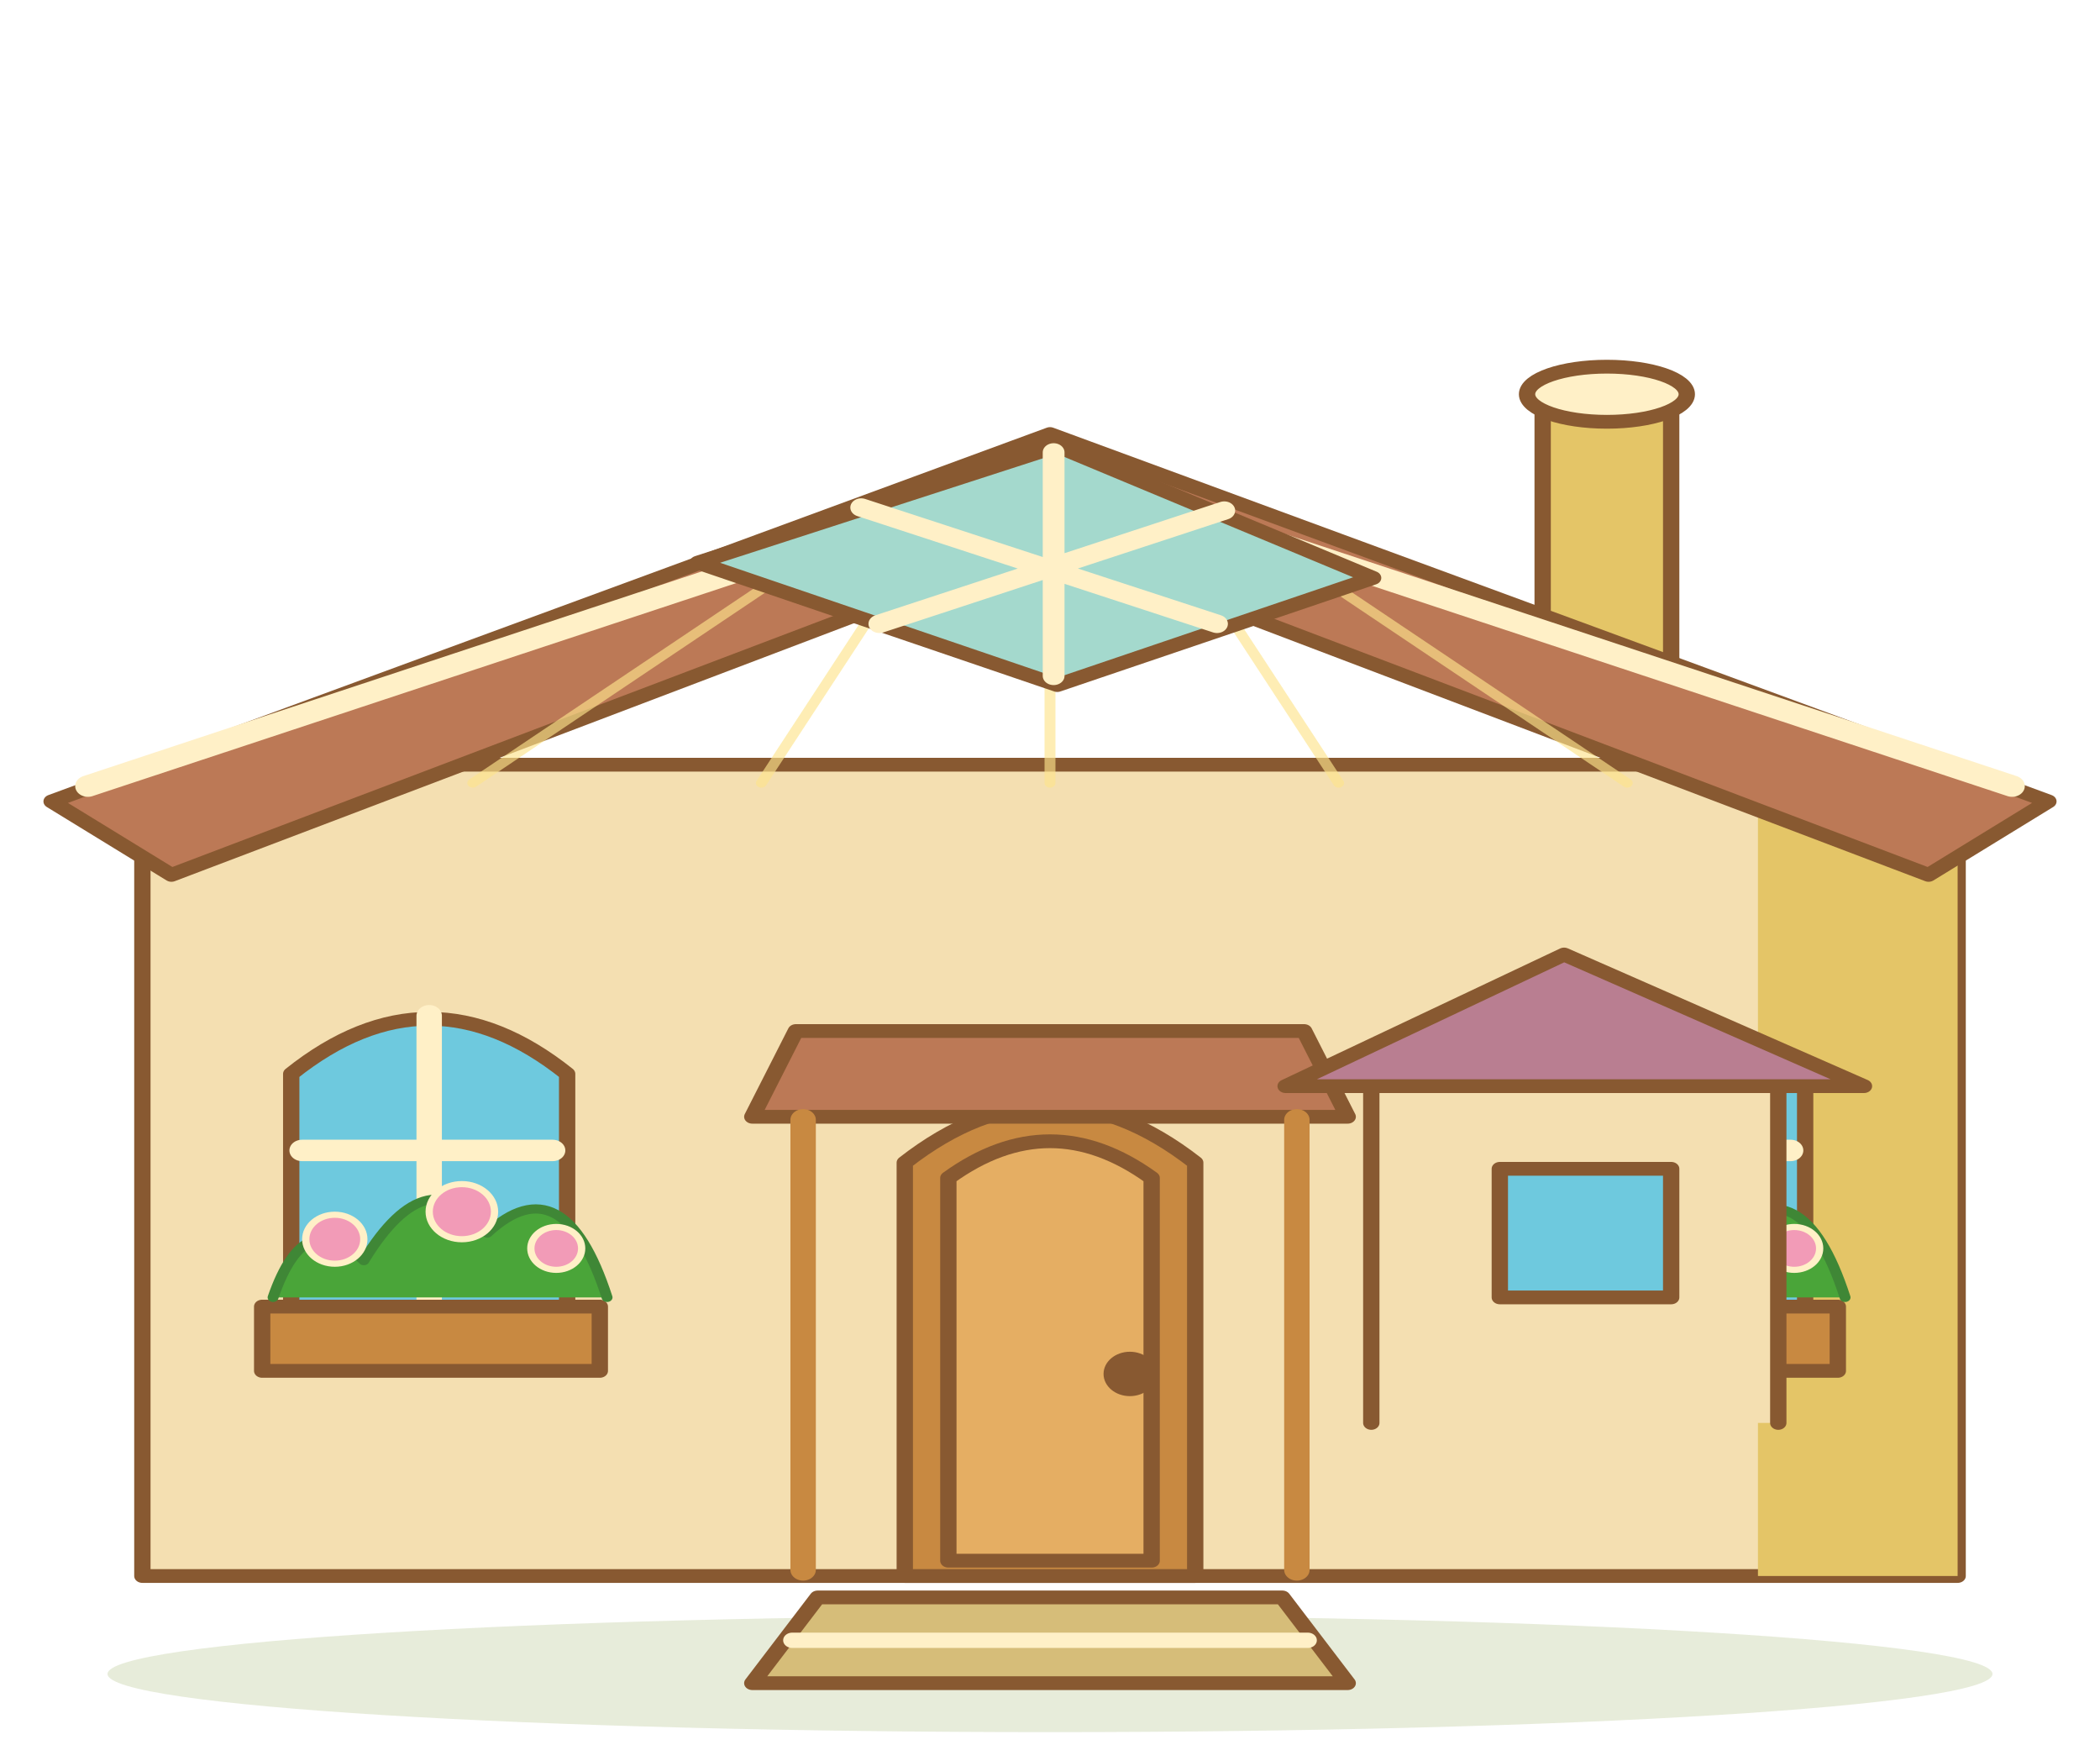
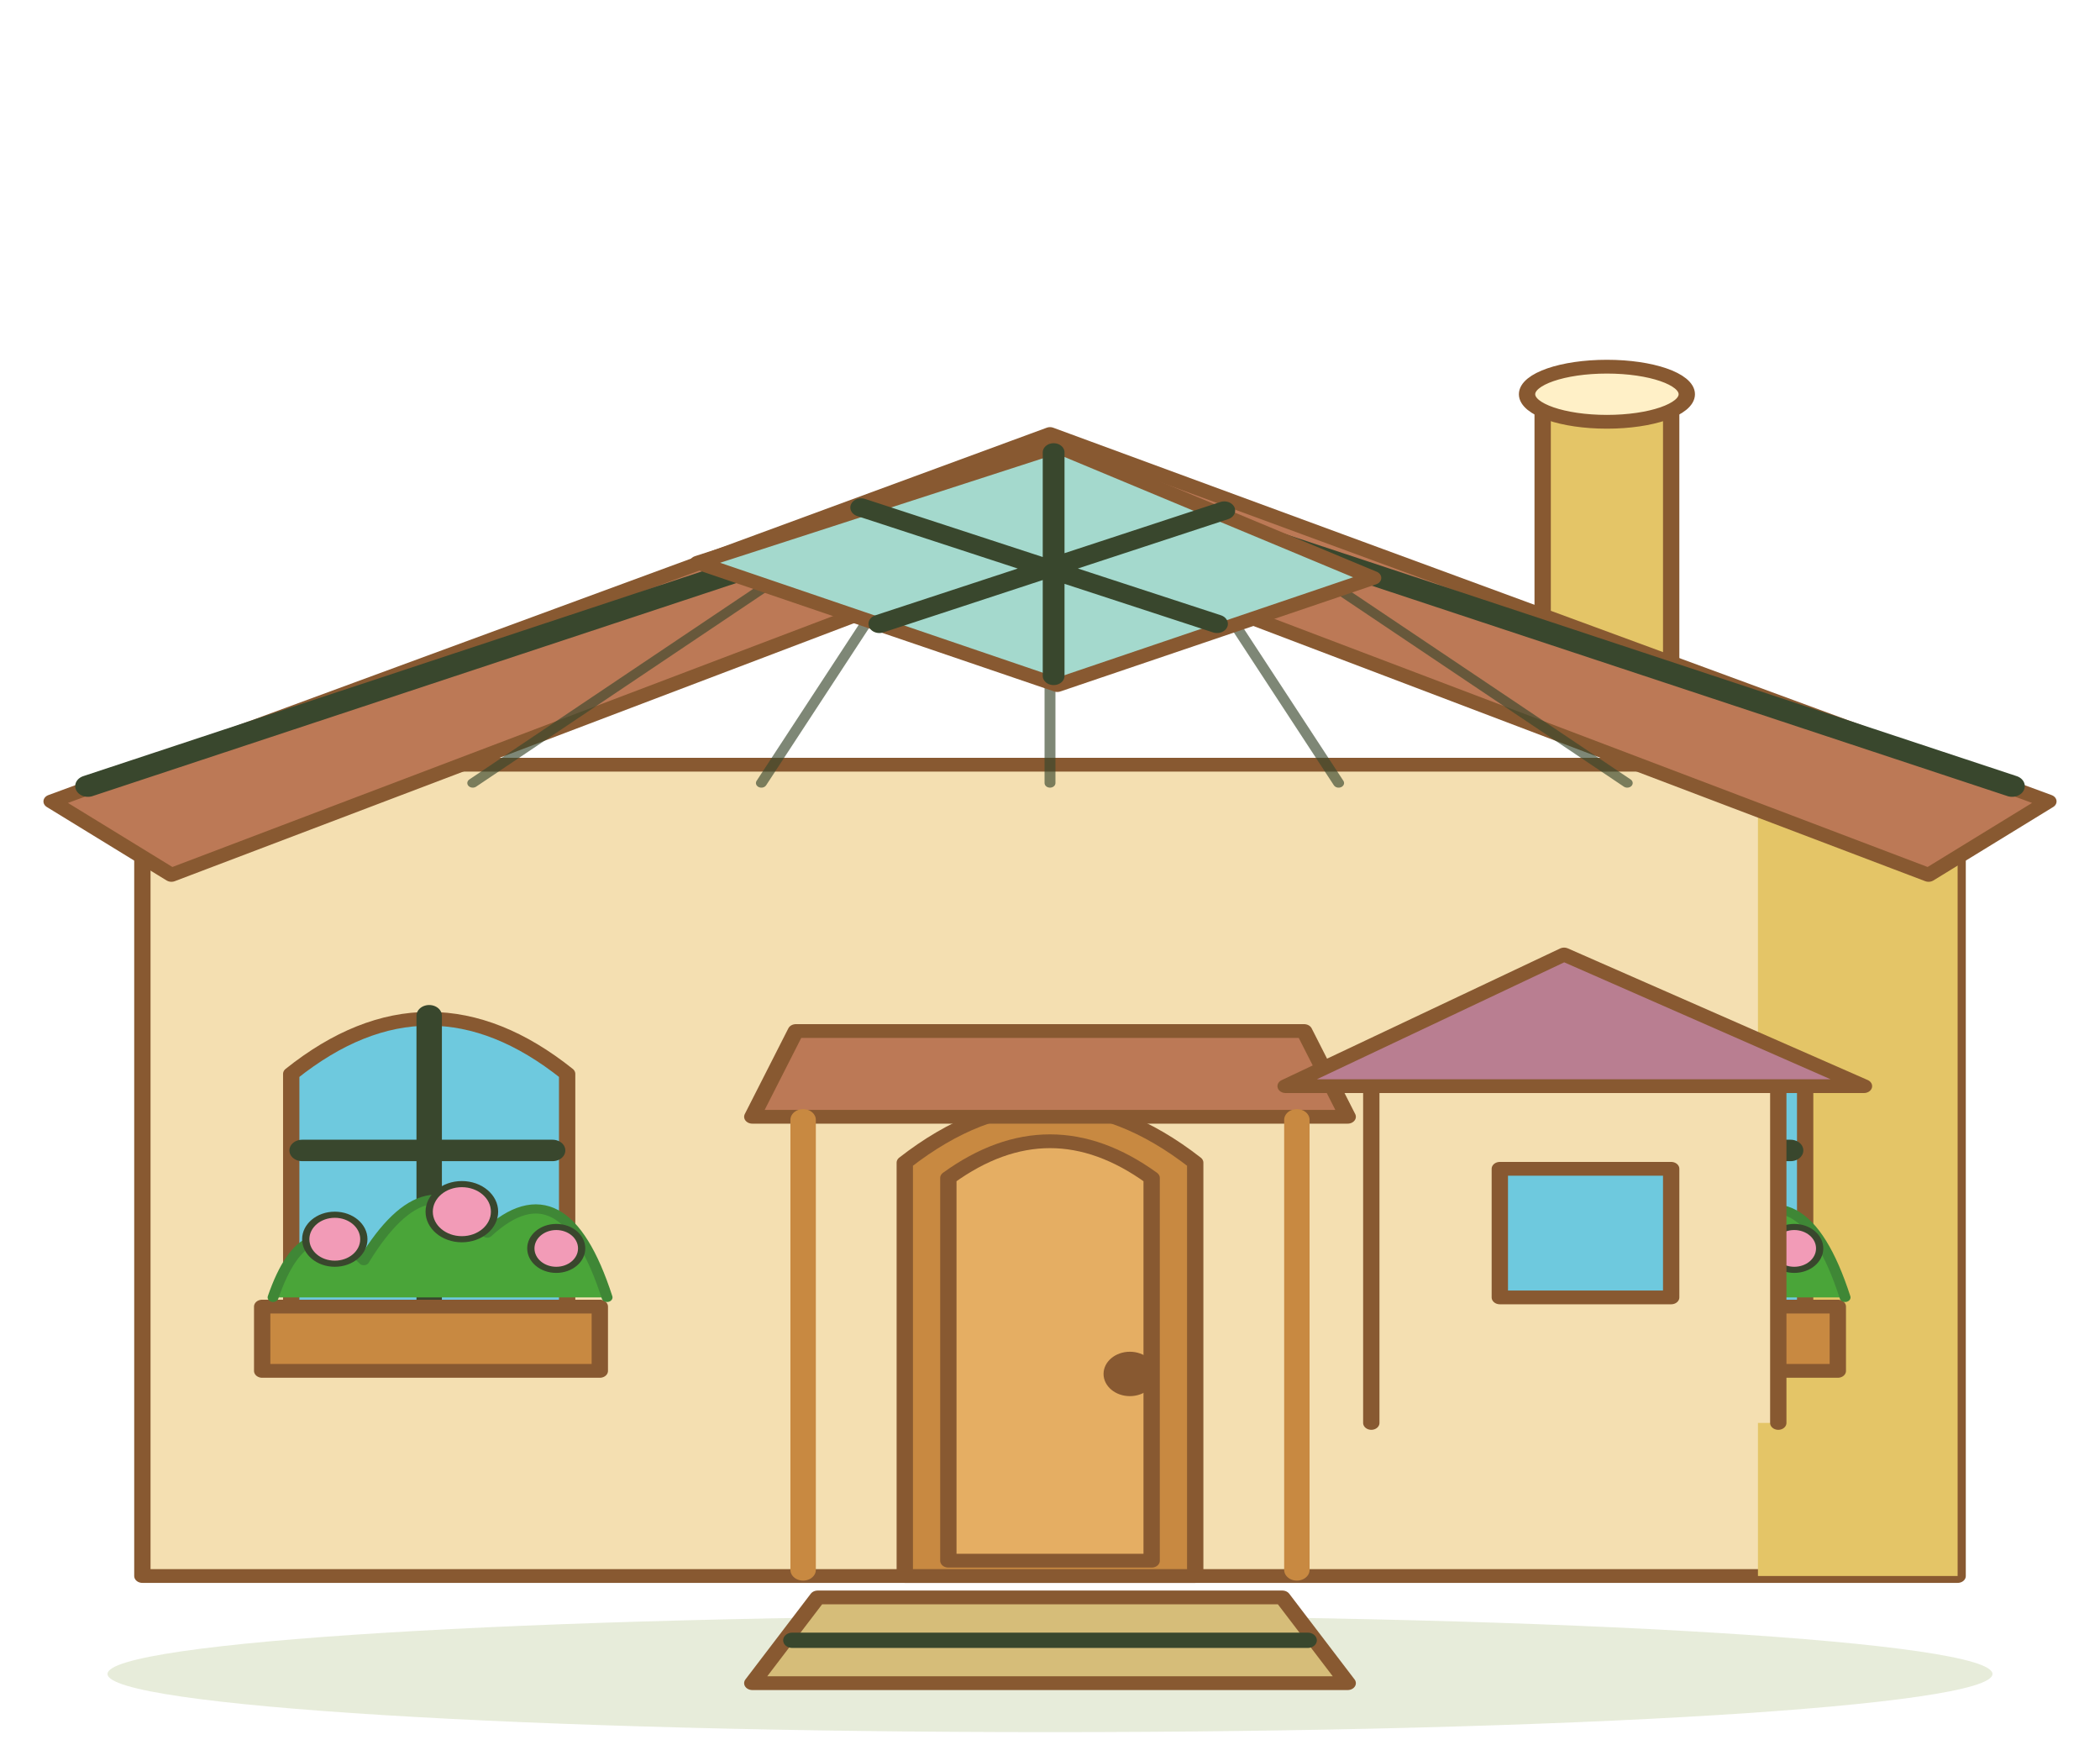
<svg xmlns="http://www.w3.org/2000/svg" width="590" height="490" viewBox="0 0 590 490">
  <g transform="translate(-5.9 68.6) scale(1.02 0.86)" stroke="#885931" stroke-width="4.5" stroke-linecap="round" stroke-linejoin="round">
    <ellipse cx="295" cy="467" rx="259.6" ry="19" fill="#7b9633" opacity=".18" stroke="none" />
    <path d="M430.7 50V145H466.1V48Z" fill="#e4c567" />
    <ellipse cx="448.4" cy="49" rx="22" ry="9" fill="#fff0c7" />
    <path d="M45 170H545V435H45Z" fill="#f4dfb1" />
    <path d="M490 170H545V435H490Z" fill="#e4c567" stroke="none" />
    <path d="M20 182L295 62L570 182L537 206L295 97L53 206Z" fill="#bc7956" />
-     <path d="M30 177L295 73L560 177" fill="none" stroke="#fff0c7" stroke-width="7" />
-     <path d="M220.66 108.6L136 176" fill="none" stroke="#fde48c" stroke-width="3" opacity=".65" />
-     <path d="M257.83 99.3L215.5 176" fill="none" stroke="#fde48c" stroke-width="3" opacity=".65" />
-     <path d="M295 90L295 176" fill="none" stroke="#fde48c" stroke-width="3" opacity=".65" />
-     <path d="M332.17 99.3L374.5 176" fill="none" stroke="#fde48c" stroke-width="3" opacity=".65" />
-     <path d="M369.34 108.6L454 176" fill="none" stroke="#fde48c" stroke-width="3" opacity=".65" />
+     <path d="M30 177L295 73L560 177" fill="none" stroke="#39472d" stroke-width="7" />
+     <path d="M220.66 108.6L136 176" fill="none" stroke="#39472d" stroke-width="3" opacity=".65" />
+     <path d="M257.83 99.3L215.5 176" fill="none" stroke="#39472d" stroke-width="3" opacity=".65" />
+     <path d="M295 90L295 176" fill="none" stroke="#39472d" stroke-width="3" opacity=".65" />
+     <path d="M332.17 99.3L374.5 176" fill="none" stroke="#39472d" stroke-width="3" opacity=".65" />
+     <path d="M369.34 108.6L454 176" fill="none" stroke="#39472d" stroke-width="3" opacity=".65" />
    <path d="M198 104L297 66L384 109L297 144Z" fill="#a4d9cd" />
-     <path d="M296 68V141 M243 86L341 124 M248 124L343 87" stroke="#fff0c7" stroke-width="6" />
+     <path d="M296 68V141 M243 86L341 124 M248 124L343 87" stroke="#39472d" stroke-width="6" />
    <path d="M255 435V300Q295 263 335 300V435Z" fill="#c88941" />
    <path d="M267 430V305Q295 281 323 305V430Z" fill="#e5ae63" />
    <circle cx="317" cy="369" r="5" fill="#885931" />
    <path d="M86 347V271Q124 235 162 271V347Z" fill="#6ec9de" />
-     <path d="M124 252V345 M89 296H158" stroke="#fff0c7" stroke-width="7" />
+     <path d="M124 252V345 M89 296H158" stroke="#39472d" stroke-width="7" />
    <path d="M78 347H171V368H78Z" fill="#c88941" />
    <path d="M81 344q9-31 25-12q18-35 34-9q21-23 33 21" fill="#4aa539" stroke="#3f8736" stroke-width="3" />
-     <g fill="#f29bb7" stroke="#fff0c7" stroke-width="2">
+     <g fill="#f29bb7" stroke="#39472d" stroke-width="2">
      <circle cx="98" cy="325" r="8" />
      <circle cx="133" cy="316" r="9" />
      <circle cx="159" cy="328" r="7" />
    </g>
    <path d="M427 347V271Q465 235 503 271V347Z" fill="#6ec9de" />
-     <path d="M465 252V345 M430 296H499" stroke="#fff0c7" stroke-width="7" />
+     <path d="M465 252V345 M430 296H499" stroke="#39472d" stroke-width="7" />
    <path d="M419 347H512V368H419Z" fill="#c88941" />
    <path d="M422 344q9-31 25-12q18-35 34-9q21-23 33 21" fill="#4aa539" stroke="#3f8736" stroke-width="3" />
-     <g fill="#f29bb7" stroke="#fff0c7" stroke-width="2">
+     <g fill="#f29bb7" stroke="#39472d" stroke-width="2">
      <circle cx="439" cy="325" r="8" />
      <circle cx="474" cy="316" r="9" />
      <circle cx="500" cy="328" r="7" />
    </g>
    <path d="M231 442H359L377 470H213Z" fill="#d6bd79" />
-     <path d="M224 456H366" stroke="#fff0c7" stroke-width="5" />
+     <path d="M224 456H366" stroke="#39472d" stroke-width="5" />
    <path d="M225 257H365L377 285H213Z" fill="#bc7956" />
    <path d="M227 286V433 M363 286V433" stroke="#c88941" stroke-width="7" />
    <path d="M383.5 385V275H495.6V385" fill="#f4dfb1" />
    <path d="M359.9 275L436.6 232L519.2 275Z" fill="#b97e91" />
    <path d="M418.9 302H466.1V344H418.9Z" fill="#6ec9de" />
  </g>
</svg>
